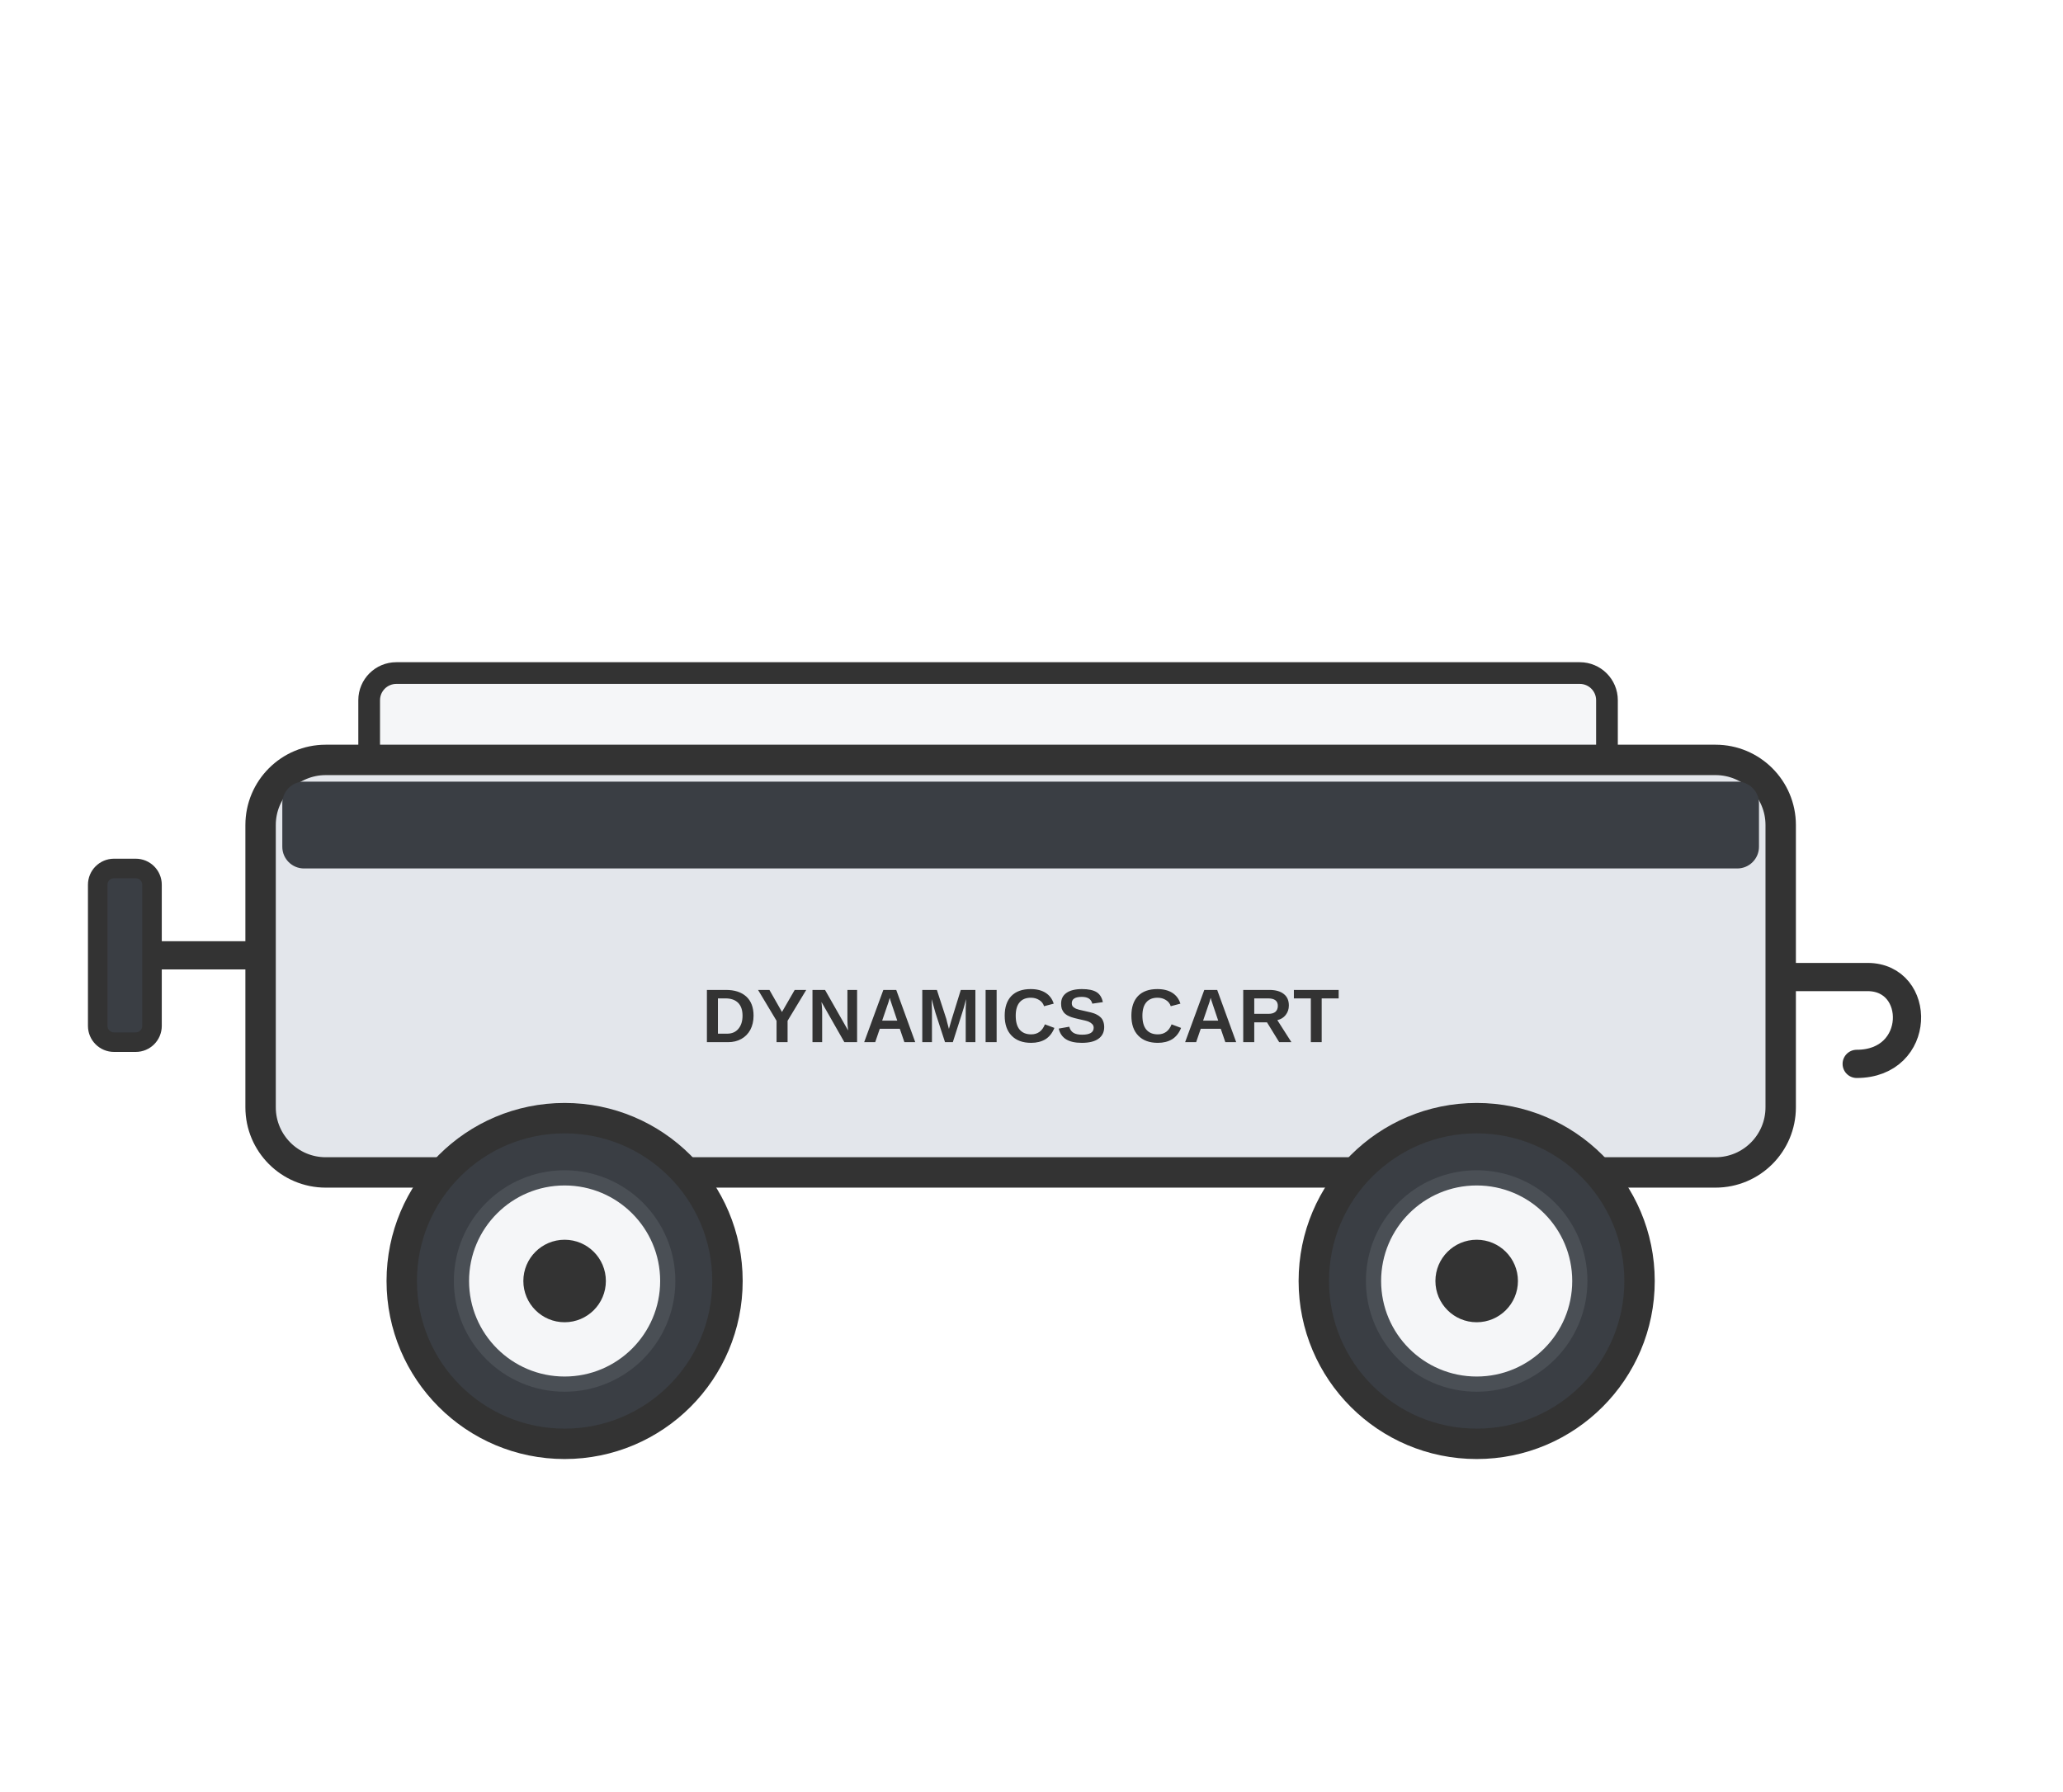
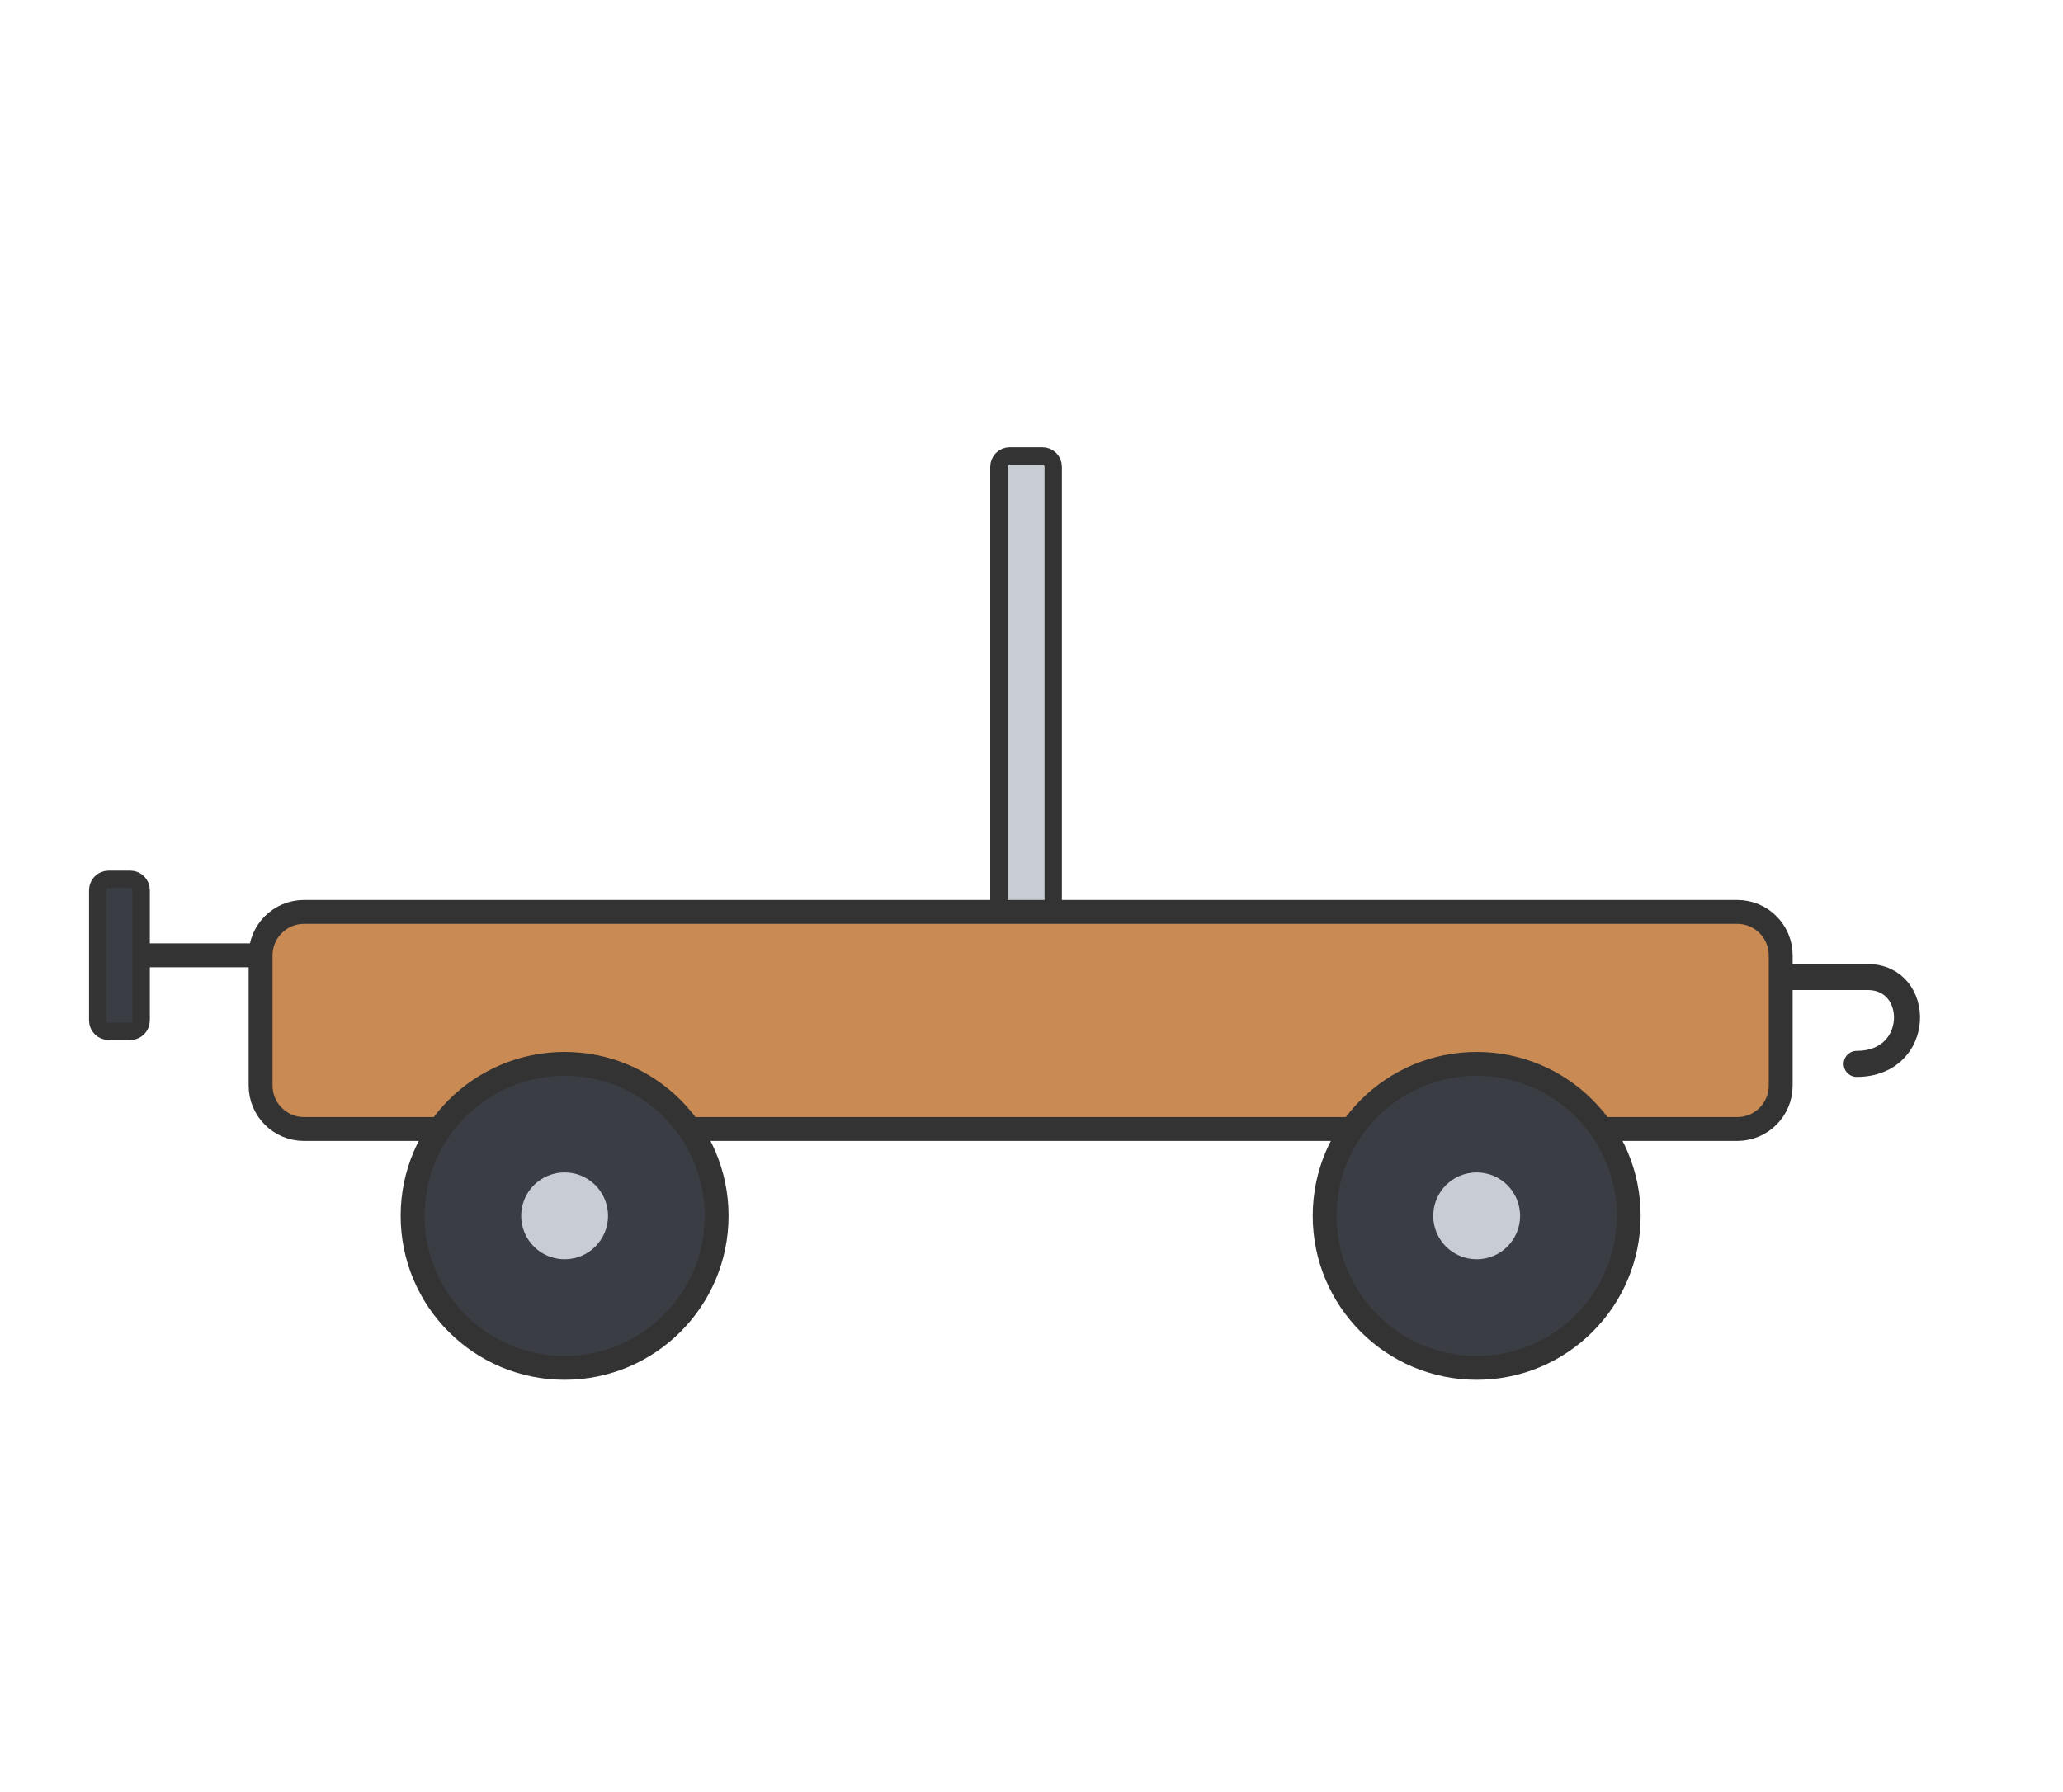
<svg xmlns="http://www.w3.org/2000/svg" width="190" height="165" viewBox="0 0 190 165">
  <g stroke-linecap="round" stroke-linejoin="round">
-     <line x1="12" y1="88" x2="26" y2="88" stroke="#333333" stroke-width="2.6" />
-     <rect x="9" y="80" width="5" height="16" rx="1.5" fill="#3A3E44" stroke="#333333" stroke-width="1.8" />
-     <path d="M164 90 H172 C177 90 177 98 171 98" fill="none" stroke="#333333" stroke-width="2.6" />
-     <rect x="34" y="62" width="114" height="10" rx="2.5" fill="#F5F6F8" stroke="#333333" stroke-width="2.0" />
-     <rect x="24" y="70" width="140" height="38" rx="6" fill="#E3E6EB" stroke="#333333" stroke-width="2.8" />
-     <rect x="26" y="72" width="136" height="8" rx="2" fill="#3A3E44" stroke="none" />
-     <text x="94" y="96" fill="#333333" stroke="none" font-family="Segoe UI, Arial, sans-serif" font-size="7" font-weight="700" text-anchor="middle">DYNAMICS CART</text>
-     <circle cx="52" cy="118" r="15" fill="#3A3E44" stroke="#333333" stroke-width="2.8" />
-     <circle cx="52" cy="118" r="9.5" fill="#F5F6F8" stroke="#4A4F55" stroke-width="1.4" />
-     <circle cx="52" cy="118" r="3.8" fill="#333333" stroke="none" />
-     <circle cx="136" cy="118" r="15" fill="#3A3E44" stroke="#333333" stroke-width="2.8" />
-     <circle cx="136" cy="118" r="9.5" fill="#F5F6F8" stroke="#4A4F55" stroke-width="1.4" />
-     <circle cx="136" cy="118" r="3.8" fill="#333333" stroke="none" />
+     <line x1="12" y1="88" x2="26" y2="88" stroke="#333333" stroke-width="2.2" />
+     <rect x="9" y="81" width="4" height="14" rx="1" fill="#3A3E44" stroke="#333333" stroke-width="1.6" />
+     <rect x="92" y="42" width="5" height="44" rx="1" fill="#C8CDD3" stroke="#333333" stroke-width="1.6" />
+     <path d="M164 90 H172 C177 90 177 98 171 98" fill="none" stroke="#333333" stroke-width="2.4" />
+     <rect x="24" y="84" width="140" height="20" rx="4" fill="#C98A54" stroke="#333333" stroke-width="2.2" />
+     <circle cx="52" cy="112" r="14" fill="#3A3E44" stroke="#333333" stroke-width="2.2" />
+     <circle cx="52" cy="112" r="4" fill="#C8CDD3" stroke="none" />
+     <circle cx="136" cy="112" r="14" fill="#3A3E44" stroke="#333333" stroke-width="2.2" />
+     <circle cx="136" cy="112" r="4" fill="#C8CDD3" stroke="none" />
  </g>
</svg>
